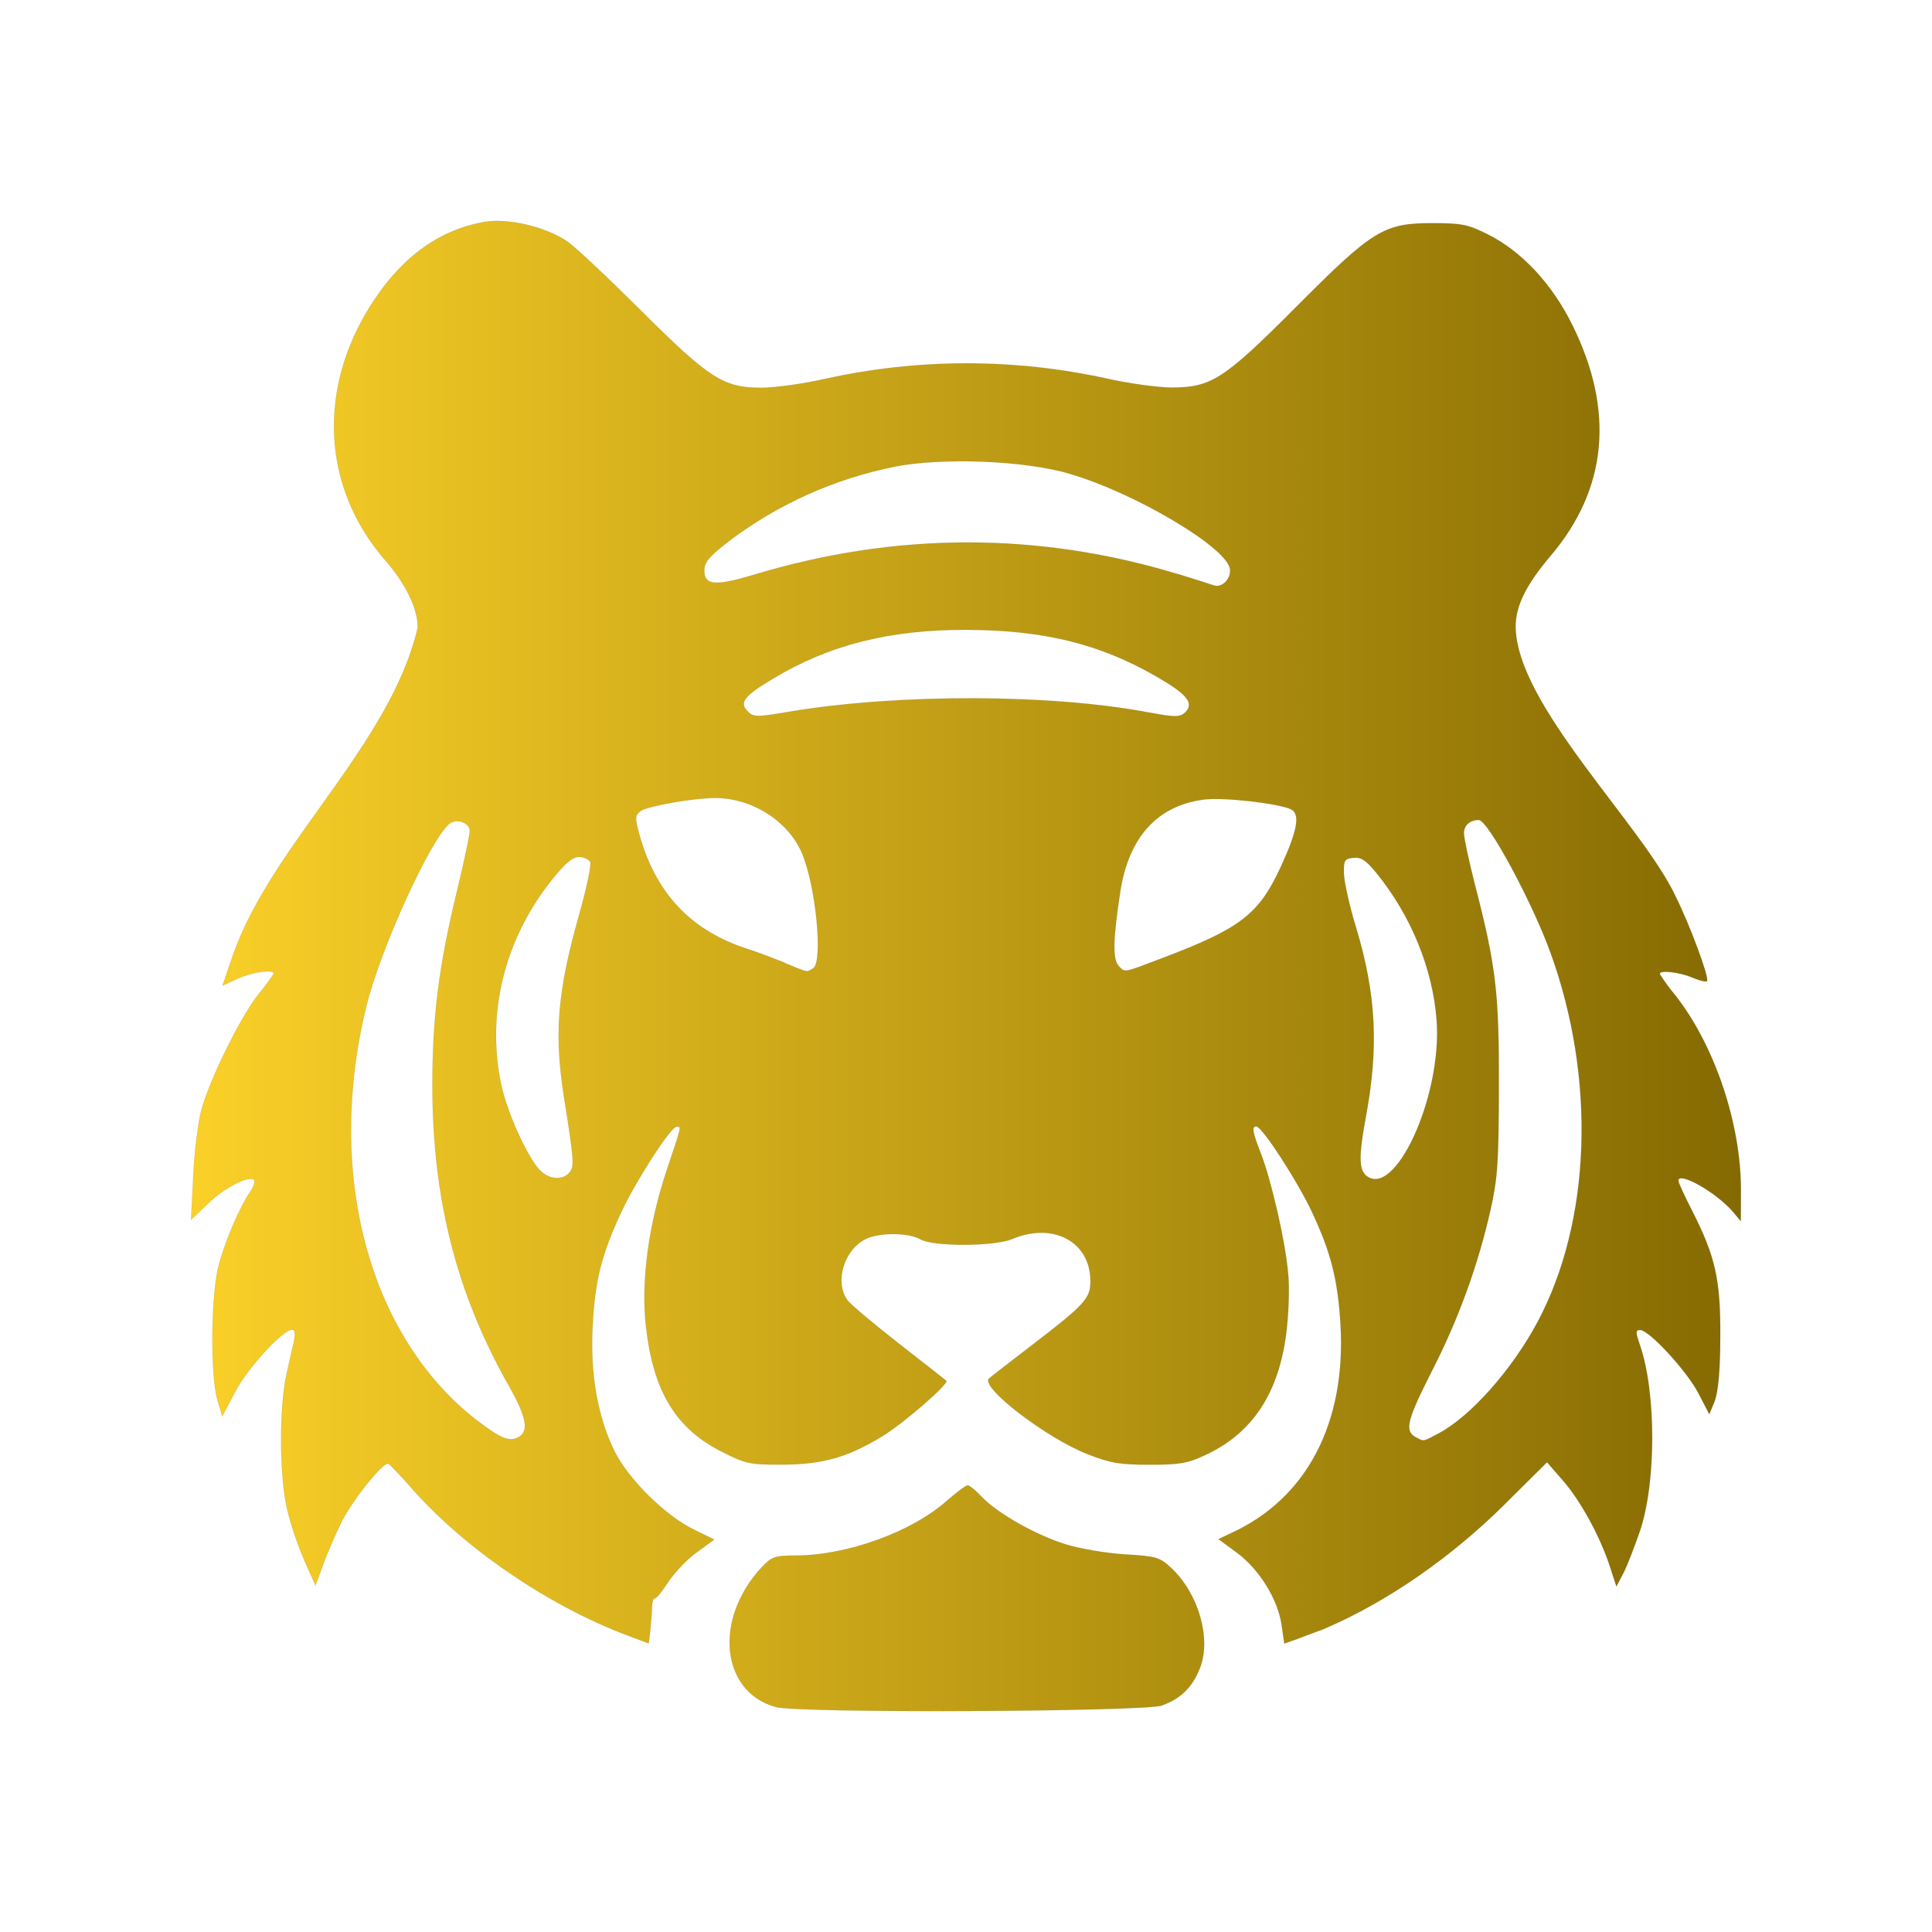
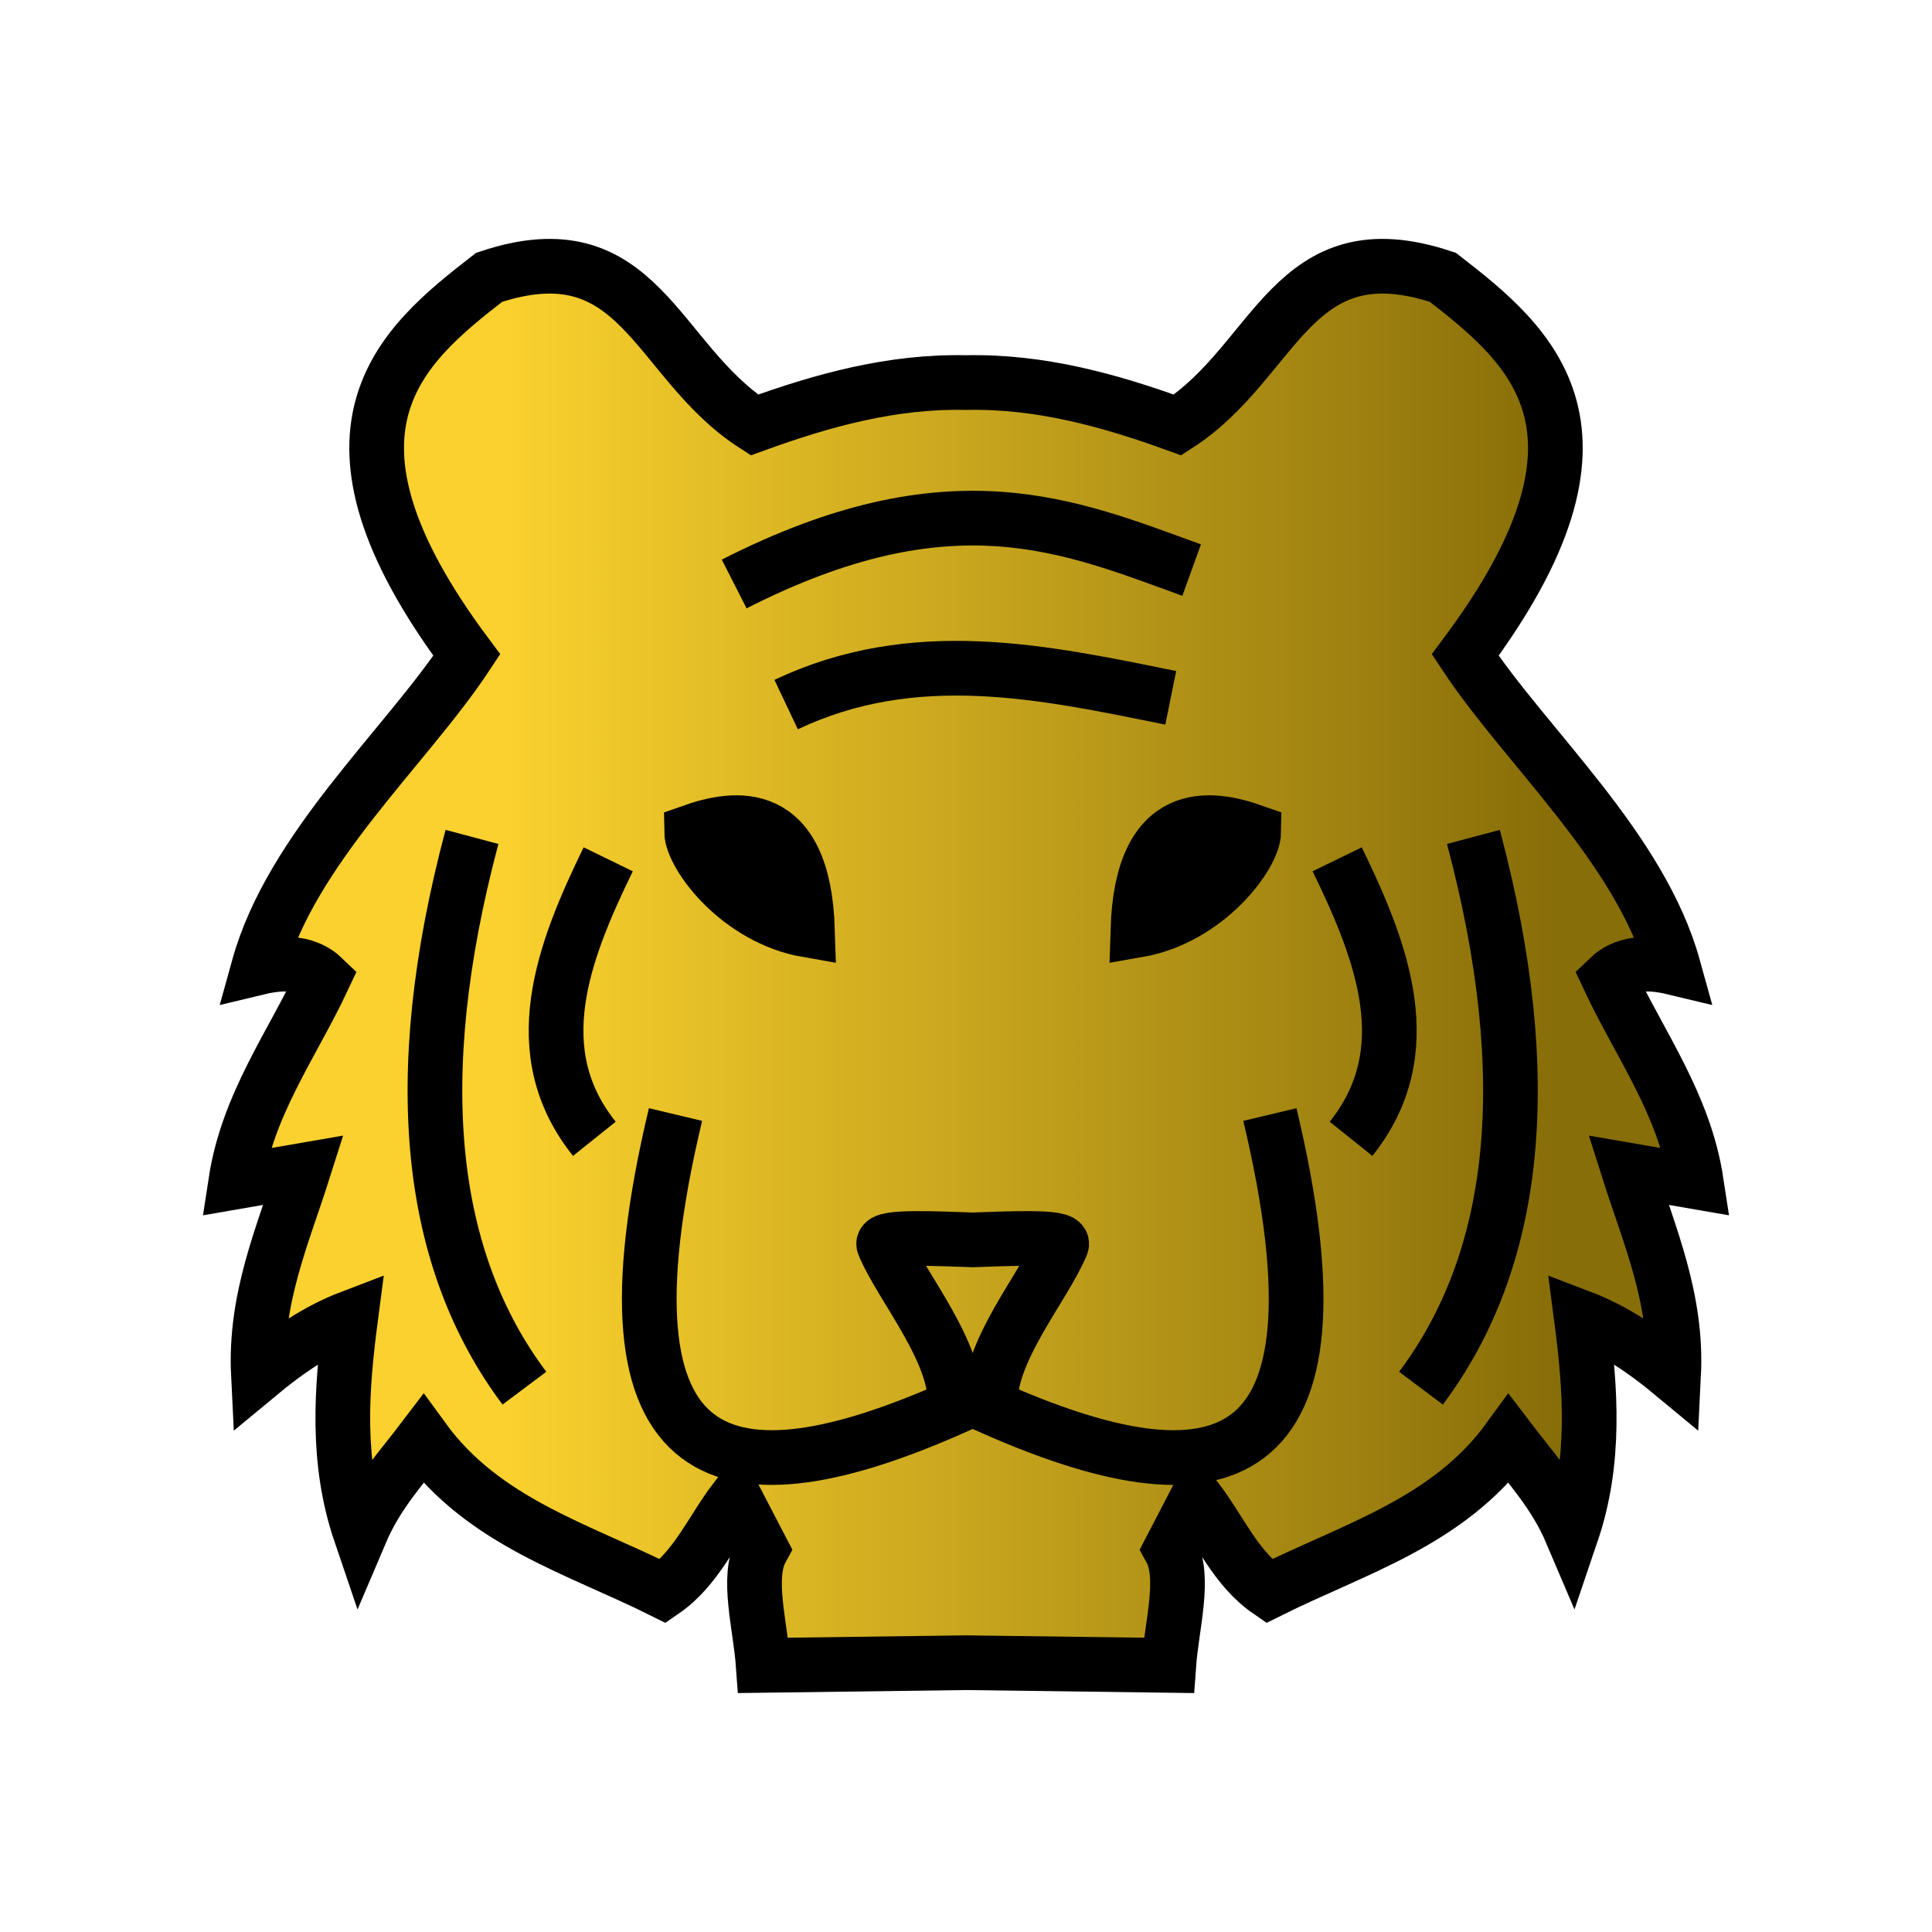
<svg xmlns="http://www.w3.org/2000/svg" xmlns:xlink="http://www.w3.org/1999/xlink" height="100mm" width="100mm" version="1.1" id="svg3" xml:space="preserve">
  <defs id="defs3">
-     <linearGradient id="linearGradient66">
-       <stop style="stop-color:#fad028;stop-opacity:1;" offset="0" id="stop66" />
-       <stop style="stop-color:#856a02;stop-opacity:1;" offset="1" id="stop67" />
+     <linearGradient id="linearGradient24">
+       <stop style="stop-color:#fad028;stop-opacity:1;" offset="0" id="stop24" />
+       <stop style="stop-color:#856a02;stop-opacity:1;" offset="1" id="stop27" />
    </linearGradient>
-     <linearGradient xlink:href="#linearGradient66" id="linearGradient67" x1="11.912" y1="24.586" x2="40.245" y2="24.586" gradientUnits="userSpaceOnUse" />
-     <linearGradient xlink:href="#linearGradient66" id="linearGradient10" gradientUnits="userSpaceOnUse" x1="11.912" y1="24.586" x2="40.245" y2="24.586" />
+     <linearGradient xlink:href="#linearGradient24" id="linearGradient31" x1="2421.826" y1="586.859" x2="2638.72" y2="586.859" gradientUnits="userSpaceOnUse" />
  </defs>
-   <g id="g44" transform="matrix(10.70103,0,0,-10.70103,-90.09069,452.0771)" style="fill:url(#linearGradient67);stroke:#000000;stroke-width:0.001;stroke-dasharray:none;stroke-opacity:1">
-     <path d="m 29.663,11.07 c 0.345,0.123 0.558,0.336 0.694,0.687 0.208,0.541 -0.03,1.359 -0.525,1.823 -0.209,0.196 -0.273,0.217 -0.833,0.249 -0.336,0.02 -0.822,0.1 -1.081,0.18 -0.548,0.165 -1.264,0.57 -1.55,0.871 -0.109,0.117 -0.225,0.212 -0.261,0.212 -0.03,0 -0.205,-0.129 -0.376,-0.28 -0.642,-0.572 -1.826,-1.001 -2.765,-1.003 -0.388,-10e-4 -0.439,-0.02 -0.627,-0.22 -0.877,-0.946 -0.742,-2.27 0.261,-2.549 0.408,-0.116 6.739,-0.087 7.066,0.028 z m 2.477,1.216 c 0.133,0.048 0.336,0.129 0.462,0.172 1.243,0.53 2.39,1.369 3.288,2.252 l 0.81,0.804 0.284,-0.325 c 0.325,-0.368 0.687,-1.031 0.865,-1.577 l 0.12,-0.368 0.125,0.24 c 0.07,0.132 0.204,0.482 0.304,0.772 0.3,0.884 0.3,2.532 0,3.403 -0.081,0.233 -0.081,0.273 0.005,0.273 0.165,0 0.856,-0.751 1.067,-1.16 l 0.197,-0.38 0.1,0.244 c 0.06,0.165 0.1,0.55 0.1,1.16 0.008,1.052 -0.09,1.478 -0.506,2.3 -0.144,0.28 -0.26,0.534 -0.26,0.564 0,0.18 0.688,-0.208 0.993,-0.561 l 0.149,-0.177 0.002,0.551 c 0.005,1.225 -0.481,2.67 -1.208,3.589 a 3.166,3.166 0 0 0 -0.276,0.38 c 0,0.073 0.348,0.035 0.587,-0.063 0.136,-0.06 0.26,-0.087 0.276,-0.069 0.05,0.051 -0.312,1.027 -0.577,1.557 -0.613,1.302 -2.913,3.5 -2.921,4.927 0.002,0.38 0.192,0.764 0.644,1.297 1.033,1.218 1.167,2.646 0.396,4.207 -0.372,0.757 -0.93,1.355 -1.55,1.664 -0.36,0.18 -0.472,0.204 -1.012,0.204 -0.889,0 -1.085,-0.12 -2.497,-1.538 -1.311,-1.316 -1.545,-1.466 -2.268,-1.467 -0.241,0 -0.768,0.072 -1.167,0.16 a 11.942,11.942 0 0 1 -5.158,0.001 c -0.402,-0.092 -0.932,-0.165 -1.177,-0.165 -0.693,0 -0.951,0.165 -2.213,1.424 -0.6,0.597 -1.199,1.16 -1.333,1.25 -0.401,0.273 -1.09,0.433 -1.525,0.357 -0.817,-0.148 -1.49,-0.632 -2.032,-1.464 -1.025,-1.57 -0.934,-3.392 0.236,-4.73 0.368,-0.424 0.587,-0.874 0.586,-1.22 -0.5,-2.148 -2.681,-3.977 -3.38,-5.994 l -0.19,-0.553 0.281,0.129 c 0.261,0.12 0.652,0.176 0.652,0.092 0,-0.02 -0.124,-0.192 -0.276,-0.38 -0.333,-0.42 -0.891,-1.557 -1.043,-2.115 -0.06,-0.22 -0.128,-0.766 -0.148,-1.206 l -0.04,-0.8 0.317,0.303 c 0.3,0.29 0.744,0.515 0.837,0.424 0.02,-0.024 -0.01,-0.128 -0.08,-0.224 -0.2,-0.304 -0.436,-0.857 -0.563,-1.31 -0.147,-0.523 -0.164,-2.021 -0.03,-2.486 l 0.09,-0.3 0.237,0.452 c 0.228,0.433 0.87,1.132 1.038,1.132 0.05,0 0.06,-0.063 0.04,-0.189 -0.02,-0.099 -0.09,-0.38 -0.14,-0.624 -0.136,-0.598 -0.132,-1.844 0.006,-2.453 0.06,-0.269 0.205,-0.695 0.317,-0.948 l 0.205,-0.462 0.144,0.392 c 0.08,0.217 0.233,0.57 0.34,0.784 0.209,0.407 0.752,1.084 0.848,1.05 0.03,-0.012 0.211,-0.205 0.408,-0.428 0.958,-1.1 2.51,-2.164 3.947,-2.705 l 0.405,-0.152 0.03,0.244 c 0.01,0.132 0.03,0.332 0.03,0.427 0.004,0.096 0.03,0.165 0.05,0.153 0.02,-0.015 0.129,0.117 0.237,0.284 0.109,0.165 0.341,0.42 0.523,0.55 l 0.328,0.24 -0.36,0.177 c -0.53,0.252 -1.214,0.931 -1.464,1.44 -0.309,0.631 -0.446,1.414 -0.4,2.279 0.04,0.837 0.168,1.323 0.515,2.07 0.276,0.594 0.914,1.582 1.02,1.582 0.09,0 0.1,0.034 -0.172,-0.772 -0.341,-1.018 -0.48,-2.052 -0.388,-2.876 0.136,-1.205 0.554,-1.885 1.423,-2.312 0.416,-0.209 0.5,-0.22 1.093,-0.217 0.718,0.005 1.174,0.133 1.805,0.518 0.385,0.232 1.226,0.963 1.17,1.015 -0.02,0.017 -0.412,0.325 -0.873,0.684 -0.461,0.36 -0.884,0.716 -0.939,0.794 -0.232,0.333 -0.06,0.91 0.333,1.11 0.241,0.124 0.787,0.124 1.007,-0.003 0.241,-0.136 1.345,-0.132 1.675,0.005 0.75,0.316 1.433,-0.048 1.433,-0.77 0,-0.316 -0.1,-0.427 -1.08,-1.178 -0.389,-0.3 -0.74,-0.569 -0.774,-0.6 -0.173,-0.153 1.046,-1.09 1.809,-1.388 0.41,-0.16 0.583,-0.189 1.127,-0.189 0.553,0 0.694,0.024 1.025,0.18 0.86,0.403 1.337,1.13 1.475,2.246 0.04,0.333 0.06,0.818 0.03,1.081 -0.05,0.581 -0.31,1.705 -0.5,2.19 -0.152,0.393 -0.168,0.487 -0.08,0.487 0.104,0 0.754,-1 1.021,-1.572 0.344,-0.737 0.468,-1.228 0.518,-2.043 0.108,-1.803 -0.617,-3.19 -1.998,-3.819 l -0.233,-0.111 0.333,-0.245 c 0.409,-0.3 0.75,-0.848 0.82,-1.315 l 0.05,-0.349 z m 2.158,3.687 c -0.209,0.117 -0.157,0.312 0.3,1.214 0.482,0.94 0.843,1.935 1.07,2.945 0.131,0.585 0.148,0.87 0.152,2.258 0.002,1.72 -0.05,2.183 -0.443,3.704 -0.108,0.423 -0.196,0.835 -0.196,0.922 0,0.144 0.112,0.24 0.272,0.24 0.169,0 0.976,-1.5 1.314,-2.433 0.833,-2.308 0.741,-4.906 -0.24,-6.745 -0.47,-0.878 -1.227,-1.73 -1.815,-2.04 -0.29,-0.153 -0.257,-0.148 -0.414,-0.064 z M 17.14,16.277 c -1.985,1.538 -2.78,4.528 -2.019,7.593 0.26,1.043 1.163,3.026 1.51,3.314 0.132,0.109 0.376,0.025 0.376,-0.132 0,-0.069 -0.104,-0.561 -0.233,-1.093 -0.333,-1.38 -0.447,-2.277 -0.45,-3.532 -0.001,-2.092 0.436,-3.817 1.403,-5.525 0.317,-0.559 0.364,-0.817 0.176,-0.925 -0.164,-0.097 -0.333,-0.03 -0.76,0.3 z m 16.23,4.505 c -0.108,0.108 -0.104,0.38 0.01,1 0.249,1.31 0.2,2.285 -0.177,3.53 -0.116,0.377 -0.212,0.815 -0.216,0.963 -0.006,0.244 0.01,0.273 0.172,0.289 0.14,0.016 0.229,-0.04 0.419,-0.273 0.63,-0.77 1.032,-1.746 1.104,-2.687 0.109,-1.417 -0.791,-3.35 -1.316,-2.824 z m -15.083,0.072 c -0.233,0.248 -0.602,1.067 -0.707,1.571 -0.273,1.3 0.06,2.645 0.917,3.724 0.253,0.317 0.389,0.432 0.509,0.432 0.09,0 0.184,-0.048 0.205,-0.096 0.02,-0.057 -0.07,-0.486 -0.205,-0.963 -0.396,-1.402 -0.46,-2.168 -0.277,-3.328 0.185,-1.164 0.193,-1.275 0.1,-1.384 -0.124,-0.148 -0.38,-0.129 -0.543,0.048 z m 10.582,3.736 c -0.112,0.116 -0.104,0.491 0.03,1.357 0.153,0.993 0.677,1.571 1.523,1.682 0.356,0.049 1.393,-0.072 1.602,-0.18 0.168,-0.087 0.112,-0.392 -0.189,-1.046 -0.402,-0.873 -0.736,-1.13 -2.163,-1.67 -0.738,-0.28 -0.677,-0.272 -0.805,-0.144 z m -6.106,0.057 c -0.213,0.087 -0.508,0.196 -0.657,0.244 -1.06,0.336 -1.714,1.032 -2.01,2.14 -0.07,0.272 -0.07,0.312 0.04,0.392 0.124,0.087 0.965,0.236 1.355,0.236 0.674,0 1.334,-0.42 1.586,-1.002 0.257,-0.596 0.392,-1.994 0.209,-2.112 -0.125,-0.08 -0.08,-0.083 -0.52,0.097 z m 6.667,4.572 c -1.775,0.34 -4.547,0.349 -6.534,0.024 -0.65,-0.111 -0.704,-0.111 -0.81,0 -0.156,0.156 -0.07,0.28 0.456,0.591 1.029,0.623 2.141,0.904 3.55,0.899 1.4,-0.006 2.418,-0.253 3.449,-0.844 0.556,-0.317 0.7,-0.482 0.568,-0.641 -0.1,-0.117 -0.196,-0.12 -0.68,-0.027 z m 0.531,2.529 c -2.546,0.776 -5.157,0.775 -7.743,-0.004 -0.717,-0.216 -0.923,-0.204 -0.923,0.07 0,0.159 0.08,0.251 0.458,0.546 a 7.457,7.457 0 0 0 3.017,1.354 c 0.854,0.172 2.394,0.117 3.214,-0.132 1.171,-0.345 2.815,-1.313 2.917,-1.72 0.04,-0.18 -0.14,-0.376 -0.296,-0.316 -0.05,0.019 -0.336,0.108 -0.644,0.204 z" style="fill:url(#linearGradient10);fill-opacity:1;stroke:#000000;stroke-width:0.001;stroke-dasharray:none;stroke-opacity:1" id="path2-1" />
+   <g id="g73" transform="matrix(0.9434858,0,0,0.9434858,-2186.006,-364.7163)">
+     <path style="fill:url(#linearGradient31);fill-opacity:0.973;stroke:#000000;stroke-width:11.339;stroke-dasharray:none;stroke-opacity:1" d="m 2517.242,465.89 c -15.354,-0.338 -29.741,3.658 -43.876,8.792 -20.686,-13.314 -23.677,-41.053 -54.998,-30.618 -18.311,14.198 -39.455,31.703 -4.63,78.323 -12.678,19.192 -36.342,40.013 -43.206,64.809 5.647,-1.355 10.282,-0.899 13.463,2.164 -6.492,13.845 -15.711,26.162 -18.168,42.266 l 14.038,-2.426 c -4.318,13.613 -10.124,26.584 -9.34,42.401 5.994,-4.976 12.254,-9.246 19.137,-11.868 -1.952,14.885 -3.054,29.771 2.006,44.664 3.431,-8.067 8.447,-13.399 13.045,-19.454 12.524,17.224 32.114,22.748 49.73,31.543 6.866,-4.718 10.084,-12.602 14.984,-19.027 l 5.395,10.379 c -3.154,5.771 -0.214,15.702 0.382,24.033 l 42.039,-0.554 42.039,0.554 c 0.596,-8.331 3.535,-18.262 0.382,-24.033 l 5.395,-10.379 c 4.899,6.425 8.117,14.309 14.984,19.027 17.616,-8.794 37.206,-14.319 49.73,-31.543 4.597,6.055 9.614,11.386 13.045,19.454 5.059,-14.892 3.957,-29.778 2.006,-44.664 6.884,2.622 13.144,6.892 19.137,11.868 0.784,-15.818 -5.022,-28.788 -9.34,-42.401 l 14.038,2.426 c -2.457,-16.103 -11.677,-28.421 -18.168,-42.266 3.181,-3.063 7.816,-3.519 13.463,-2.164 -6.864,-24.796 -30.527,-45.617 -43.206,-64.809 34.825,-46.62 13.681,-64.125 -4.63,-78.323 -31.321,-10.435 -34.312,17.304 -54.998,30.618 -14.134,-5.134 -28.522,-9.129 -43.876,-8.792 z" id="path101" />
+     <path style="fill:none;stroke:#000000;stroke-width:11.339" d="m 2469.177,507.65 c 45.016,-22.923 69.51,-12.048 94.855,-2.881" id="path30" />
+     <path style="fill:none;stroke:#000000;stroke-width:11.339" d="m 2479.946,532.649 c 26.583,-12.572 53.166,-6.797 79.749,-1.391" id="path31" />
+     <g id="g36">
+       <path style="fill:#000000;fill-opacity:1;stroke:#000000;stroke-width:11.339" d="m 2484.38,579.416 c -0.805,-25.843 -15.133,-23.562 -24.036,-20.408 0.058,4.861 9.734,17.92 24.036,20.408 z m 68.501,0 c 0.805,-25.843 15.133,-23.562 24.036,-20.408 -0.058,4.861 -9.734,17.92 -24.036,20.408 z" id="path32" />
+       <path style="fill:none;stroke:#000000;stroke-width:11.339" d="m 2443.058,564.736 c -9.399,19.29 -17.328,39.907 -2.872,57.955 m 154.017,-57.955 c 9.399,19.29 17.328,39.907 2.872,57.955" id="path33" />
+       <path style="fill:none;stroke:#000000;stroke-width:11.339" d="m 2414.808,560.094 c -13.442,50.532 -8.873,87.944 10.872,114.301 m 196.773,-114.301 c 13.442,50.532 8.873,87.944 -10.872,114.301" id="path34" />
+       <path style="fill:none;stroke:#000000;stroke-width:11.339" d="m 2457.01,617.656 c -18.151,76.107 11.126,81.443 57.916,60.647 0.892,-11.137 -11.212,-25.049 -14.726,-33.682 -0.755,-1.855 11.591,-1.194 18.43,-0.977 6.84,-0.217 19.185,-0.878 18.43,0.977 -3.514,8.633 -15.618,22.545 -14.726,33.682 46.79,20.796 76.067,15.46 57.916,-60.647" id="path35" />
+     </g>
  </g>
</svg>
